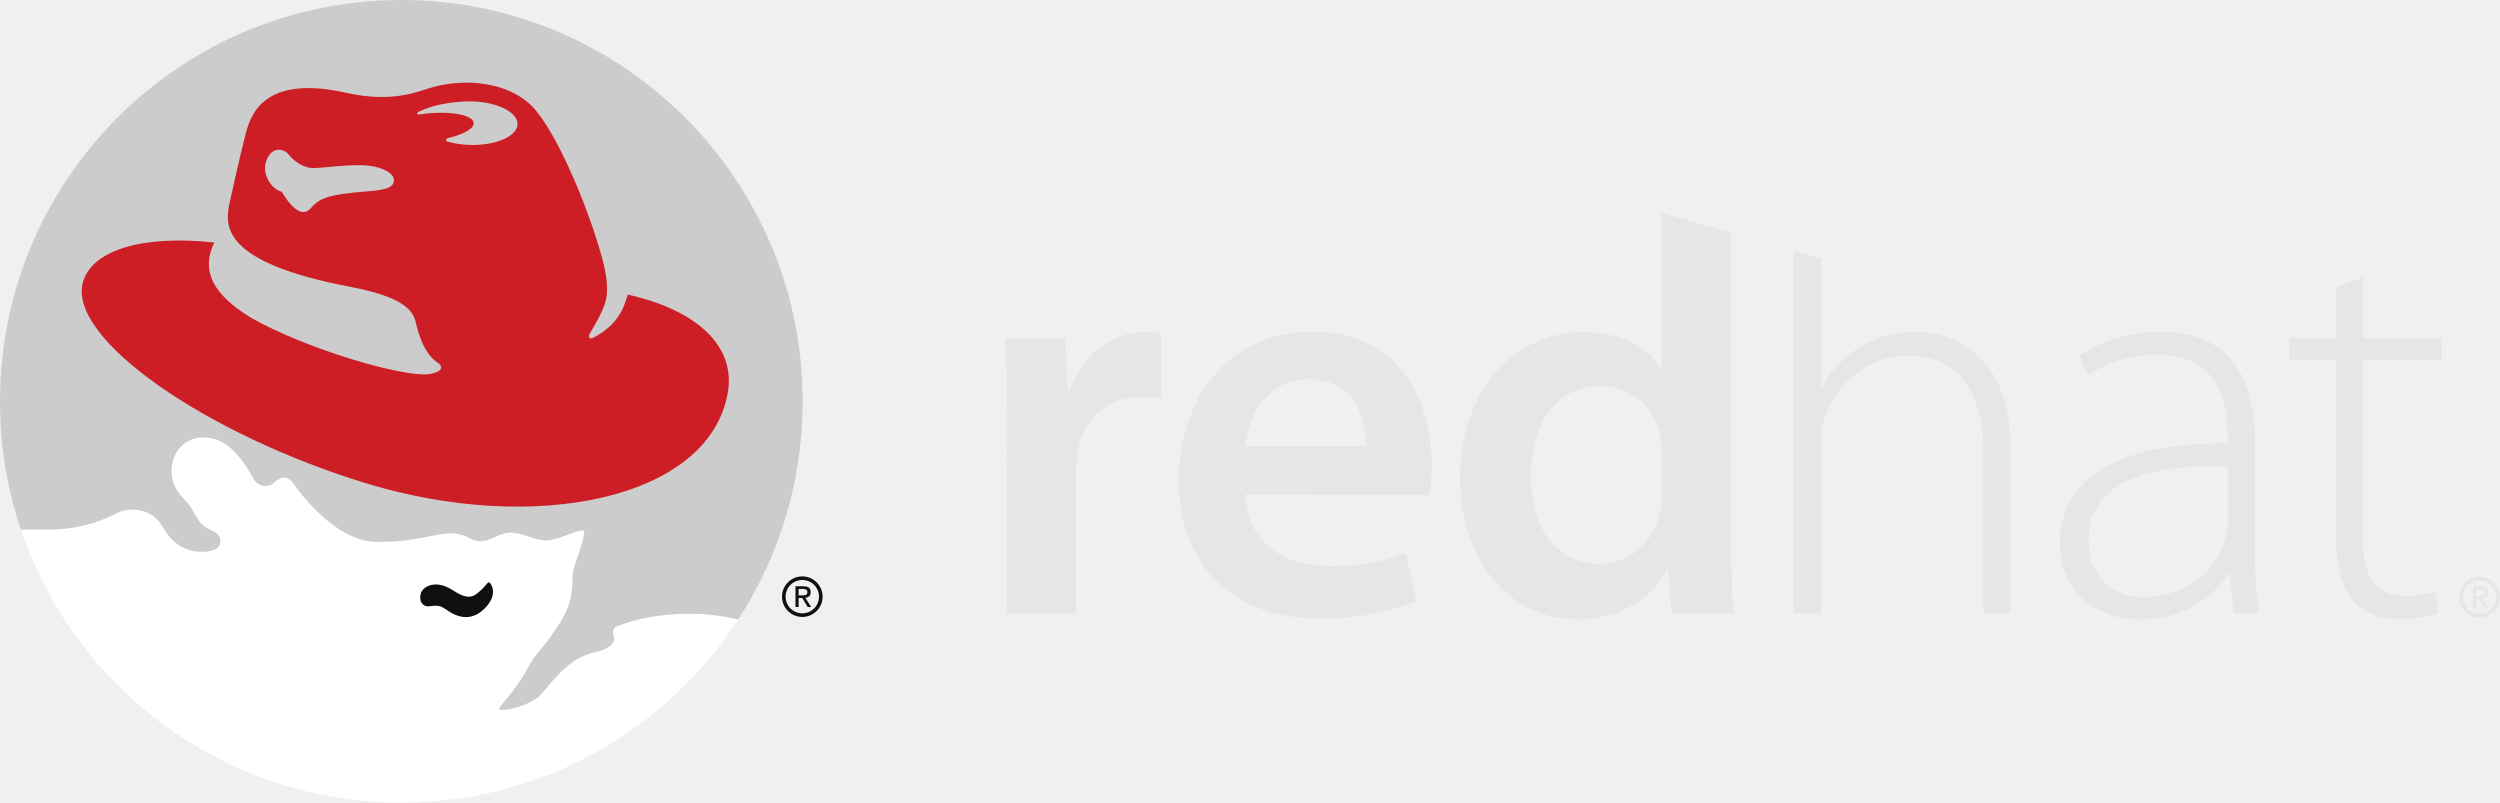
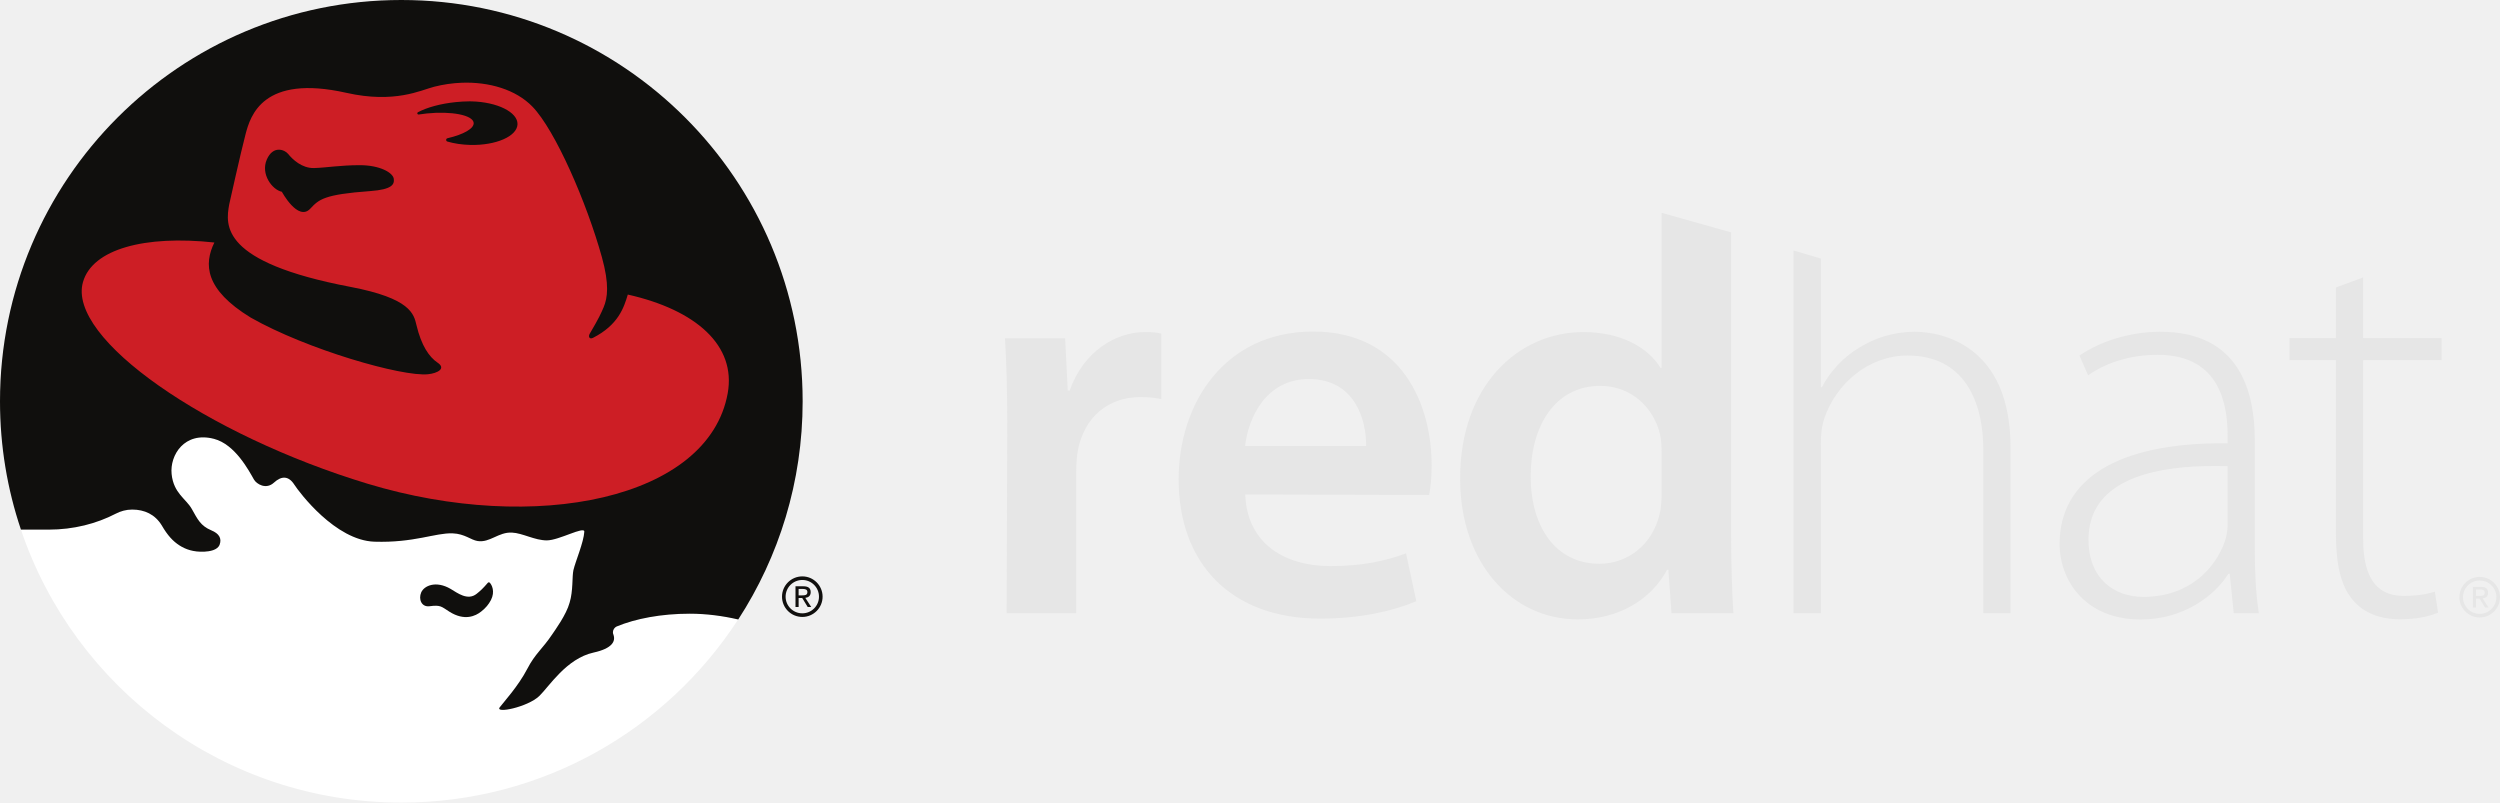
<svg xmlns="http://www.w3.org/2000/svg" version="1.1" width="100%" height="100%" viewBox="0 0 318.29 102.19" id="svg2985">
  <defs id="defs3005" />
  <g transform="translate(-60.714,-372.27)" id="g2987">
    <path d="m 154.7,451.13 c -1.969,-0.452 -4.058,-0.737 -6.171,-0.737 -3.614,0 -6.903,0.625 -9.327,1.637 -0.267,0.131 -0.458,0.411 -0.458,0.729 0,0.117 0.029,0.234 0.073,0.334 0.286,0.83 -0.184,1.73 -2.532,2.247 -3.48,0.764 -5.678,4.356 -6.934,5.549 -1.477,1.403 -5.646,2.262 -5.019,1.427 0.491,-0.652 2.367,-2.691 3.509,-4.894 1.021,-1.969 1.93,-2.529 3.182,-4.408 0.367,-0.548 1.791,-2.484 2.206,-4.017 0.465,-1.492 0.308,-3.37 0.487,-4.141 0.256,-1.115 1.307,-3.531 1.386,-4.895 0.046,-0.773 -3.222,1.101 -4.773,1.101 -1.55,0 -3.06,-0.931 -4.446,-0.997 -1.715,-0.078 -2.816,1.324 -4.368,1.079 -0.885,-0.142 -1.631,-0.923 -3.179,-0.981 -2.205,-0.08 -4.898,1.226 -9.956,1.063 -4.975,-0.163 -9.571,-6.288 -10.198,-7.263 -0.735,-1.142 -1.633,-1.142 -2.611,-0.244 -0.98,0.897 -2.186,0.192 -2.53,-0.411 -0.653,-1.14 -2.397,-4.477 -5.1,-5.178 -3.737,-0.968 -5.63,2.069 -5.384,4.487 0.249,2.453 1.835,3.141 2.57,4.446 0.734,1.304 1.109,2.145 2.492,2.722 0.979,0.411 1.344,1.014 1.053,1.819 -0.256,0.699 -1.275,0.859 -1.945,0.892 -1.423,0.068 -2.421,-0.318 -3.15,-0.783 -0.847,-0.541 -1.535,-1.29 -2.274,-2.562 -0.856,-1.404 -2.202,-2.016 -3.771,-2.016 -0.748,0 -1.447,0.197 -2.069,0.517 -2.458,1.281 -5.384,2.037 -8.535,2.037 l -3.553,0.003 c 6.814,20.208 25.921,34.761 48.429,34.761 17.979,0 33.788,-9.284 42.895,-23.323" id="path2989" style="fill:#ffffff" />
    <path d="m 162.39,448.07 v -0.818 h 0.544 c 0.276,0 0.574,0.062 0.574,0.388 0,0.403 -0.3,0.43 -0.641,0.43 H 162.39 z m 0,0.338 h 0.461 l 0.696,1.142 h 0.448 l -0.753,-1.162 c 0.391,-0.048 0.686,-0.252 0.686,-0.722 0,-0.525 -0.309,-0.752 -0.93,-0.752 h -1.005 v 2.635 h 0.398 v -1.142" id="path2991" style="fill:#100f0d" />
    <path d="m 102.15,73.383 c -1.43,0 -2.588,1.157 -2.588,2.582 0,1.424 1.158,2.582 2.588,2.582 1.42,0 2.58,-1.158 2.58,-2.582 0,-1.425 -1.16,-2.582 -2.58,-2.582 z m 0,0.457 c 1.17,0 2.12,0.952 2.12,2.127 0,1.172 -0.95,2.119 -2.12,2.119 -1.18,0 -2.13,-0.947 -2.13,-2.119 0,-1.175 0.95,-2.127 2.13,-2.127 z" transform="translate(60.714,372.27)" id="path2993" style="fill:#100f0d" />
-     <path d="M 51.096,0 C 22.877,0 0,22.875 0,51.096 0,56.808 0.937,62.3 2.666,67.428 h 3.553 c 3.151,0 6.077,-0.759 8.535,-2.037 0.621,-0.32 1.323,-0.516 2.07,-0.516 1.569,0 2.914,0.61 3.77,2.014 0.738,1.273 1.426,2.022 2.273,2.56 0.728,0.467 1.727,0.854 3.151,0.787 0.67,-0.033 1.689,-0.194 1.945,-0.894 0.291,-0.804 -0.074,-1.41 -1.053,-1.817 -1.382,-0.577 -1.758,-1.422 -2.492,-2.726 -0.735,-1.305 -2.321,-1.993 -2.57,-4.445 -0.246,-2.417 1.647,-5.454 5.384,-4.485 2.703,0.699 4.447,4.038 5.1,5.18 0.344,0.601 1.549,1.304 2.529,0.41 0.979,-0.9 1.876,-0.899 2.612,0.244 0.627,0.974 5.224,7.101 10.199,7.262 5.059,0.162 7.75,-1.144 9.955,-1.063 1.548,0.059 2.295,0.836 3.18,0.979 1.551,0.245 2.652,-1.158 4.367,-1.076 1.385,0.068 2.896,0.994 4.445,0.994 1.55,0 4.819,-1.87 4.774,-1.1 -0.08,1.364 -1.131,3.781 -1.387,4.893 -0.179,0.773 -0.021,2.649 -0.486,4.144 -0.415,1.53 -1.839,3.467 -2.206,4.018 -1.252,1.878 -2.162,2.438 -3.183,4.406 -1.142,2.203 -3.017,4.241 -3.508,4.895 -0.627,0.834 3.542,-0.027 5.02,-1.428 1.255,-1.194 3.453,-4.785 6.933,-5.549 2.348,-0.515 2.818,-1.416 2.531,-2.248 -0.044,-0.096 -0.072,-0.217 -0.072,-0.332 0,-0.318 0.19,-0.596 0.457,-0.73 2.425,-1.009 5.712,-1.635 9.326,-1.635 2.114,0 4.203,0.281 6.172,0.736 5.188,-7.998 8.2,-17.532 8.2,-27.773 C 102.19,22.875 79.316,0 51.096,0 z" transform="translate(60.714,372.27)" id="path2995" style="fill:#cccccc" />
+     <path d="M 51.096,0 C 22.877,0 0,22.875 0,51.096 0,56.808 0.937,62.3 2.666,67.428 h 3.553 c 3.151,0 6.077,-0.759 8.535,-2.037 0.621,-0.32 1.323,-0.516 2.07,-0.516 1.569,0 2.914,0.61 3.77,2.014 0.738,1.273 1.426,2.022 2.273,2.56 0.728,0.467 1.727,0.854 3.151,0.787 0.67,-0.033 1.689,-0.194 1.945,-0.894 0.291,-0.804 -0.074,-1.41 -1.053,-1.817 -1.382,-0.577 -1.758,-1.422 -2.492,-2.726 -0.735,-1.305 -2.321,-1.993 -2.57,-4.445 -0.246,-2.417 1.647,-5.454 5.384,-4.485 2.703,0.699 4.447,4.038 5.1,5.18 0.344,0.601 1.549,1.304 2.529,0.41 0.979,-0.9 1.876,-0.899 2.612,0.244 0.627,0.974 5.224,7.101 10.199,7.262 5.059,0.162 7.75,-1.144 9.955,-1.063 1.548,0.059 2.295,0.836 3.18,0.979 1.551,0.245 2.652,-1.158 4.367,-1.076 1.385,0.068 2.896,0.994 4.445,0.994 1.55,0 4.819,-1.87 4.774,-1.1 -0.08,1.364 -1.131,3.781 -1.387,4.893 -0.179,0.773 -0.021,2.649 -0.486,4.144 -0.415,1.53 -1.839,3.467 -2.206,4.018 -1.252,1.878 -2.162,2.438 -3.183,4.406 -1.142,2.203 -3.017,4.241 -3.508,4.895 -0.627,0.834 3.542,-0.027 5.02,-1.428 1.255,-1.194 3.453,-4.785 6.933,-5.549 2.348,-0.515 2.818,-1.416 2.531,-2.248 -0.044,-0.096 -0.072,-0.217 -0.072,-0.332 0,-0.318 0.19,-0.596 0.457,-0.73 2.425,-1.009 5.712,-1.635 9.326,-1.635 2.114,0 4.203,0.281 6.172,0.736 5.188,-7.998 8.2,-17.532 8.2,-27.773 C 102.19,22.875 79.316,0 51.096,0 z" transform="translate(60.714,372.27)" id="path2995" style="fill:#100f0d" />
    <path d="m 211.55,27.094 v 19.744 h -0.14 c -1.57,-2.586 -5.02,-4.561 -9.81,-4.561 -8.42,0 -15.75,6.966 -15.7,18.696 0,10.759 6.63,17.886 14.98,17.886 5.06,0 9.28,-2.405 11.37,-6.326 h 0.16 l 0.4,5.541 h 7.88 c -0.16,-2.379 -0.29,-6.234 -0.29,-9.816 v -38.67 l -8.85,-2.494 z m 16.8,4.797 v 46.183 h 3.47 V 56.65 c 0,-1.423 0.11,-2.41 0.47,-3.451 1.5,-4.357 5.6,-7.933 10.57,-7.933 7.17,0 9.65,5.751 9.65,12.06 v 20.748 h 3.46 V 56.941 c 0,-13.048 -8.84,-14.703 -12.17,-14.703 -2.66,0 -5.05,0.768 -7.06,2.006 -2.08,1.22 -3.77,3.105 -4.78,5.055 h -0.14 V 32.916 l -3.47,-1.025 z m 72.52,3.427 -3.47,1.278 v 6.443 h -5.91 v 2.811 h 5.91 v 22.152 c 0,3.574 0.55,6.516 2.13,8.357 1.37,1.68 3.49,2.485 6.05,2.485 2.11,0 3.7,-0.37 4.83,-0.844 l -0.42,-2.684 c -0.89,0.312 -2.17,0.549 -3.98,0.549 -3.76,0 -5.14,-2.791 -5.14,-7.246 V 45.85 h 9.98 v -2.811 h -9.98 v -7.721 z m -133.69,6.893 c -11.26,0 -17.12,9.144 -17.12,18.805 0,10.726 6.66,17.744 18.02,17.744 5.08,0 9.24,-0.949 12.24,-2.221 l -1.31,-6.088 c -2.68,0.984 -5.59,1.621 -9.66,1.621 -5.67,0 -10.58,-2.777 -10.81,-9.119 l 23.41,0.065 c 0.17,-0.817 0.32,-2.137 0.32,-3.782 0,-7.663 -3.71,-17.025 -15.09,-17.025 z m 107.85,0.027 c -3.17,0 -7.08,0.858 -10.28,3.028 l 1.1,2.519 c 2.54,-1.791 5.73,-2.609 8.79,-2.609 8.29,-0.056 8.97,6.857 8.97,10.322 v 0.938 c -14.26,-0.15 -21.39,4.72 -21.39,12.806 0,4.673 3.28,9.629 10.32,9.629 5.57,0 9.48,-3.117 11.17,-5.816 h 0.17 l 0.51,5.019 h 3.19 c -0.4,-2.683 -0.51,-5.551 -0.51,-8.32 V 56.086 c 0,-6.26 -1.94,-13.848 -12.04,-13.848 z m -129.25,0.039 c -3.78,0 -7.86,2.511 -9.59,7.44 h -0.25 l -0.33,-6.649 h -7.66 c 0.19,3.118 0.29,6.564 0.29,11.25 l -0.08,23.756 h 8.86 V 59.92 c 0,-0.954 0.08,-1.89 0.23,-2.67 0.79,-4.013 3.72,-6.693 7.93,-6.693 1.07,0 1.84,0.087 2.67,0.25 v -8.338 c -0.71,-0.158 -1.21,-0.192 -2.07,-0.192 z m 20.85,5.981 c 5.93,0 7.34,5.285 7.3,8.529 h -15.41 c 0.4,-3.586 2.66,-8.529 8.11,-8.529 z m 37.11,0.869 c 3.98,0 6.83,2.805 7.62,6.215 0.15,0.716 0.19,1.6 0.19,2.308 v 5.246 c 0,0.929 -0.06,1.791 -0.26,2.583 -0.9,3.83 -4.03,6.298 -7.65,6.298 -5.57,0 -8.76,-4.697 -8.76,-11.129 0,-6.495 3.16,-11.521 8.86,-11.521 z m 76.91,10.217 c 1.01,-0.027 2,-0.022 2.96,0.006 v 7.521 c 0,0.599 -0.11,1.352 -0.37,2.1 -1.2,3.409 -4.53,7.023 -10.36,7.023 -3.65,0 -6.98,-2.263 -6.98,-7.297 0,-7.36 7.72,-9.165 14.75,-9.353 z m 35.05,14.107 c -1.42,0 -2.58,1.157 -2.58,2.582 0,1.424 1.16,2.582 2.58,2.582 1.43,0 2.59,-1.158 2.59,-2.582 0,-1.425 -1.16,-2.582 -2.59,-2.582 z m 0,0.457 c 1.18,0 2.13,0.952 2.13,2.127 0,1.172 -0.95,2.119 -2.13,2.119 -1.17,0 -2.12,-0.947 -2.12,-2.119 0,-1.175 0.95,-2.127 2.12,-2.127 z m -0.87,0.807 v 2.635 h 0.4 v -1.141 h 0.46 l 0.7,1.141 h 0.44 l -0.75,-1.164 c 0.4,-0.048 0.69,-0.251 0.69,-0.721 0,-0.523 -0.31,-0.75 -0.93,-0.75 h -1.01 z m 0.4,0.336 h 0.54 c 0.28,0 0.58,0.062 0.58,0.387 0,0.404 -0.3,0.431 -0.64,0.431 h -0.48 v -0.818 z" transform="translate(60.714,372.27)" id="path2997" style="fill:#e6e6e6" />
    <path d="m 123.06,446.45 c 0.262,0.254 0.716,1.12 0.161,2.212 -0.31,0.58 -0.644,0.987 -1.242,1.465 -0.719,0.577 -2.124,1.241 -4.051,0.02 -1.035,-0.658 -1.099,-0.879 -2.529,-0.694 -1.022,0.134 -1.428,-0.897 -1.061,-1.756 0.368,-0.854 1.877,-1.547 3.753,-0.446 0.845,0.496 2.161,1.544 3.314,0.616 0.477,-0.383 0.763,-0.637 1.426,-1.406 0.031,-0.032 0.073,-0.051 0.12,-0.051 0.042,0 0.08,0.016 0.109,0.04" id="path2999" style="fill:#100f0d" />
    <path d="m 58.773,10.535 c -1.169,0.045 -2.35,0.215 -3.502,0.51 -1.696,0.435 -5.014,2.161 -11.167,0.775 -10.651,-2.398 -12.229,2.935 -12.838,5.256 -0.613,2.325 -2.08,8.928 -2.08,8.928 -0.49,2.69 -1.13,7.365 15.406,10.516 7.705,1.466 8.095,3.456 8.435,4.888 0.612,2.566 1.591,4.036 2.692,4.77 1.1,0.736 -10e-4,1.344 -1.223,1.468 -3.281,0.341 -15.407,-3.139 -22.58,-7.214 -5.87,-3.588 -5.967,-6.817 -4.623,-9.557 -8.866,-0.959 -15.521,0.832 -16.727,5.029 -2.07,7.203 15.835,19.505 36.225,25.68 C 68.19,68.062 90.2,63.54 92.646,50.09 93.756,43.98 88.61,39.46 79.93,37.502 c -0.506,1.697 -1.225,3.866 -4.42,5.506 -0.465,0.239 -0.642,-0.151 -0.428,-0.518 1.208,-2.053 1.422,-2.567 1.773,-3.377 0.492,-1.184 0.748,-2.872 -0.228,-6.384 -1.922,-6.916 -5.931,-16.158 -8.844,-19.157 -2.109,-2.17 -5.502,-3.17 -9.01,-3.037 z m 0.963,2.369 c 0.097,0 0.193,10e-4 0.291,0.002 3.275,0.074 5.898,1.376 5.86,2.906 -0.04,1.533 -2.724,2.714 -6,2.641 -1.06,-0.025 -2.055,-0.179 -2.912,-0.426 -0.101,-0.026 -0.174,-0.112 -0.174,-0.215 0,-0.102 0.072,-0.189 0.176,-0.214 2.042,-0.473 3.423,-1.246 3.326,-1.977 -0.128,-0.968 -2.802,-1.493 -5.971,-1.176 -0.347,0.037 -0.686,0.082 -1.014,0.133 -0.008,0 -0.016,0.002 -0.025,0.002 -0.092,0 -0.166,-0.071 -0.166,-0.154 0,-0.063 0.038,-0.118 0.094,-0.143 1.144,-0.604 2.851,-1.084 4.804,-1.283 0.587,-0.06 1.16,-0.093 1.711,-0.096 z m -24.285,6.155 c 0.523,-0.021 1.006,0.257 1.237,0.543 0.558,0.695 1.752,1.834 3.3,1.793 1.549,-0.042 3.336,-0.366 5.828,-0.366 2.526,0 4.226,0.944 4.321,1.754 0.082,0.692 -0.206,1.344 -3.018,1.547 -5.902,0.427 -6.515,1.064 -7.621,2.242 -1.559,1.66 -3.611,-2.154 -3.611,-2.154 -1.232,-0.26 -2.726,-2.247 -1.92,-4.102 0.397,-0.917 0.961,-1.237 1.484,-1.257 z" transform="translate(60.714,372.27)" id="path3001" style="fill:#cd1e25" />
  </g>
</svg>
